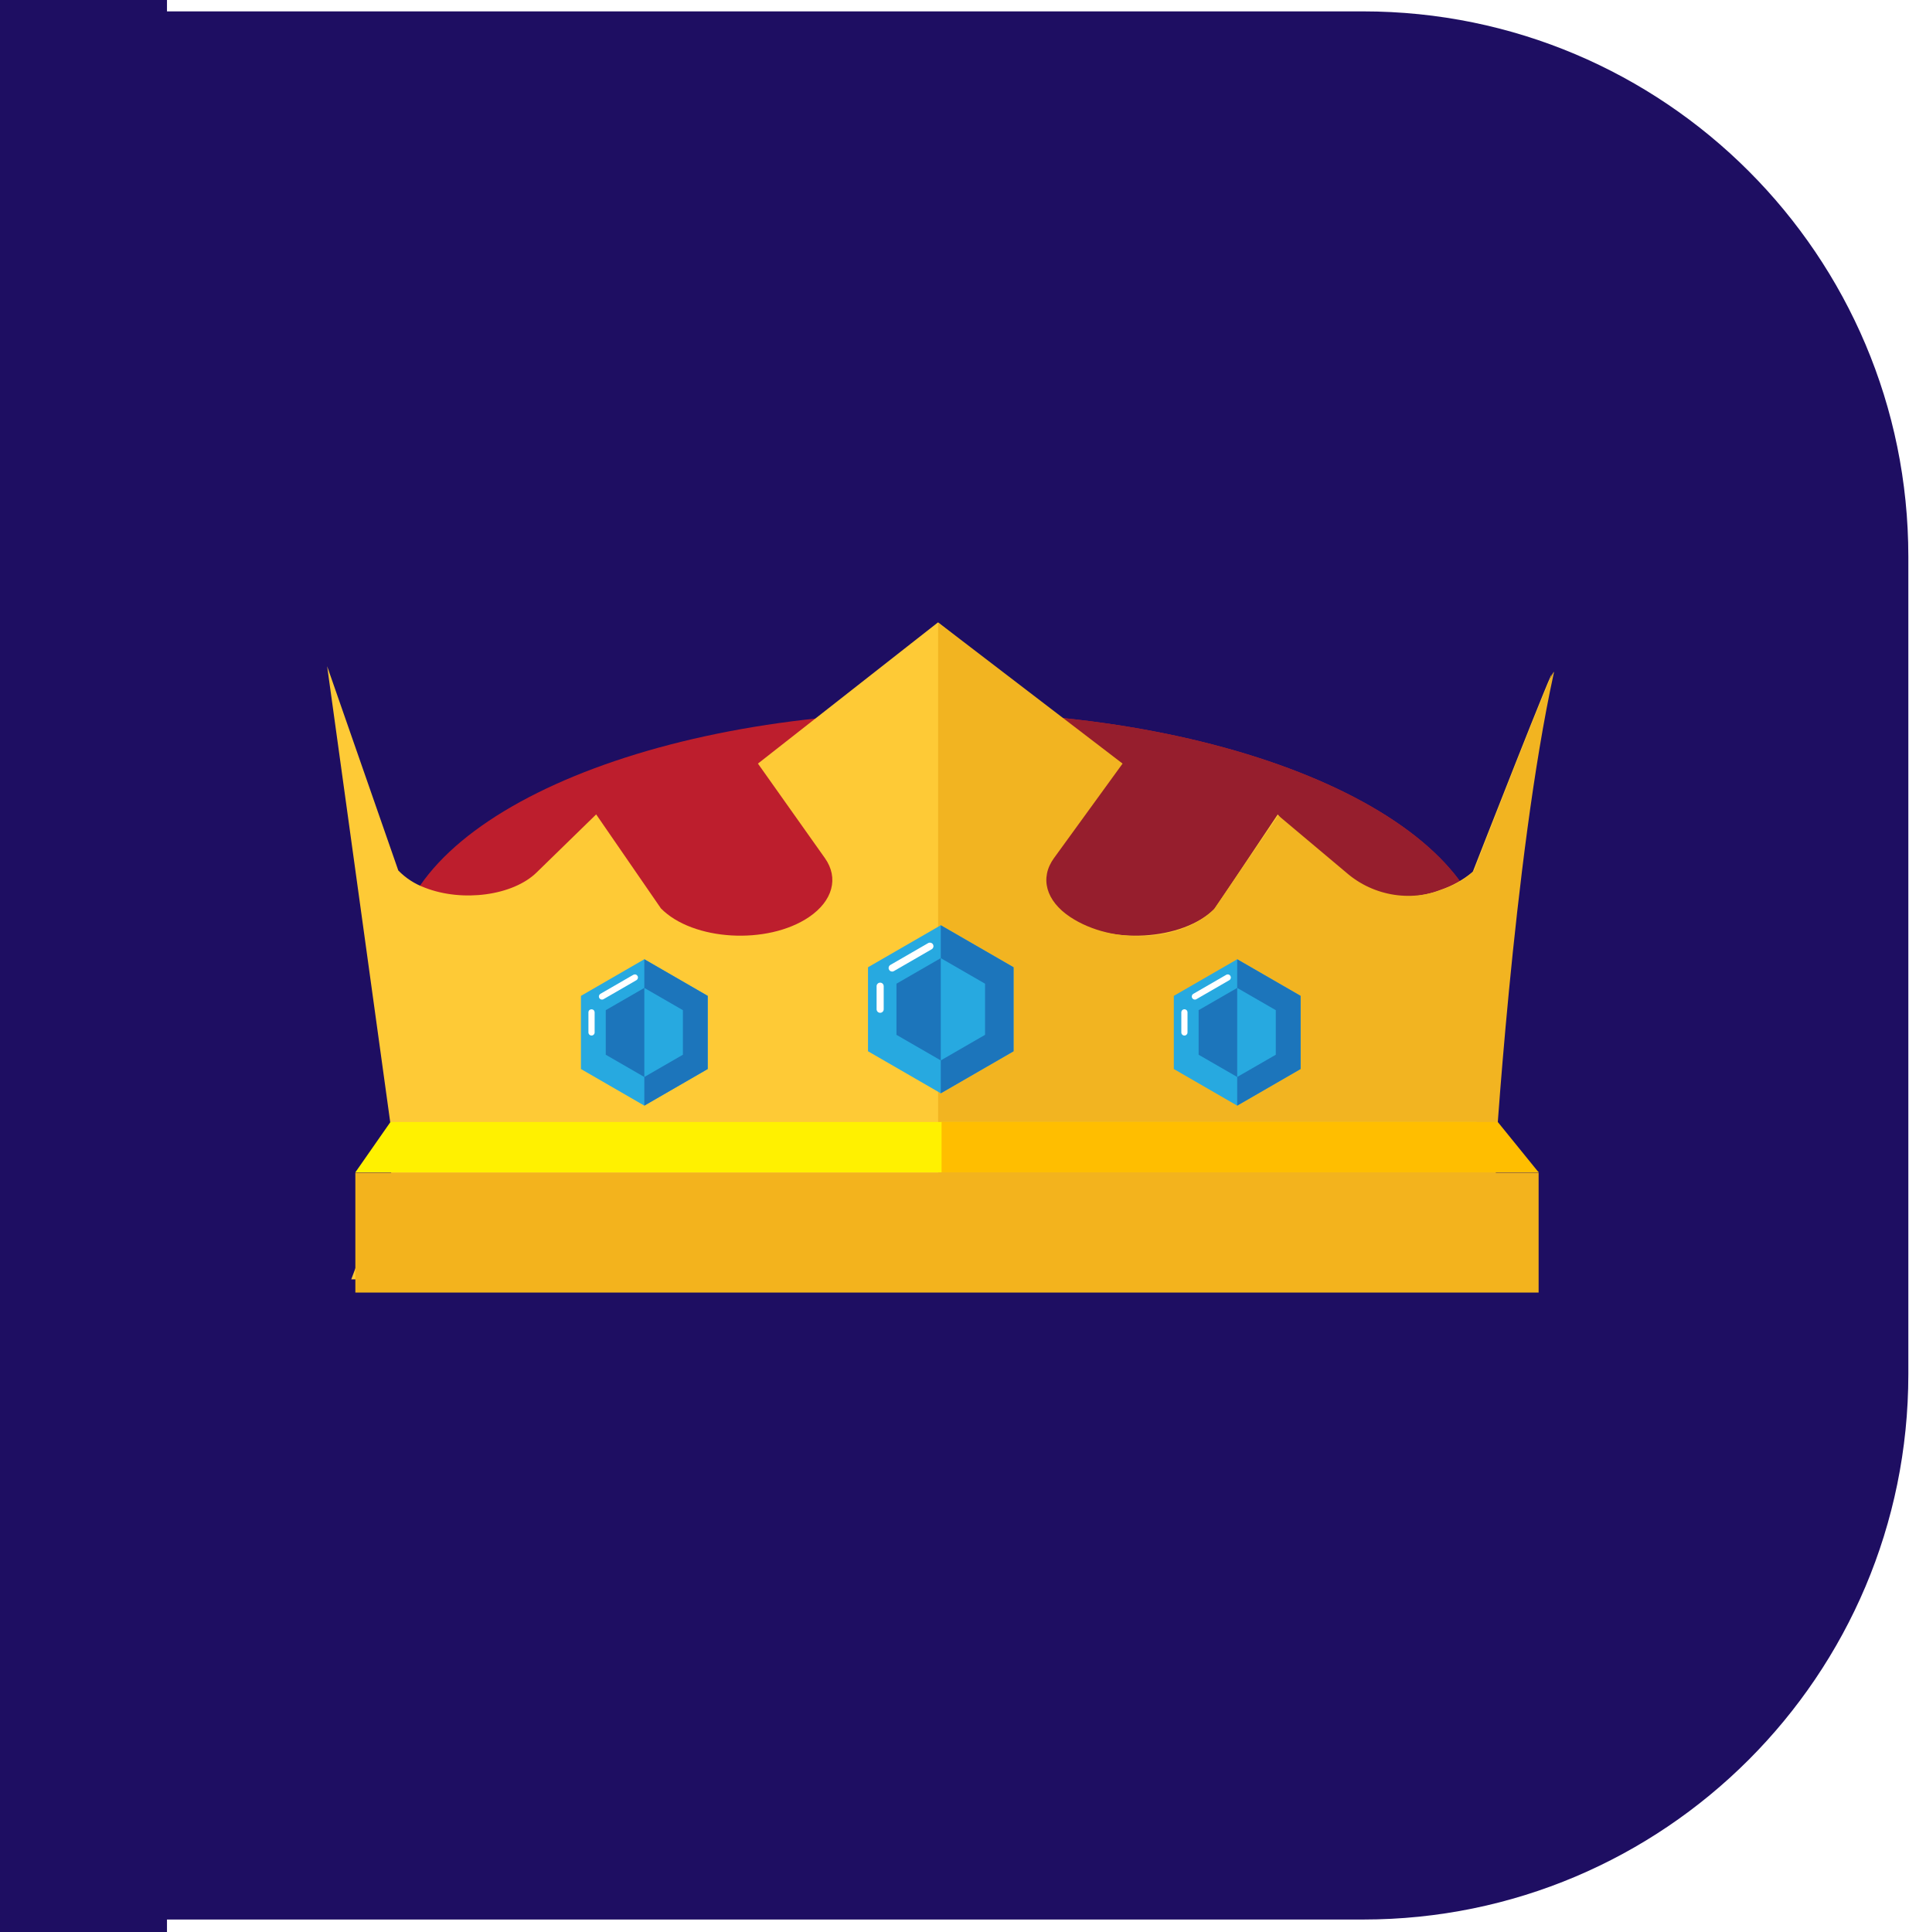
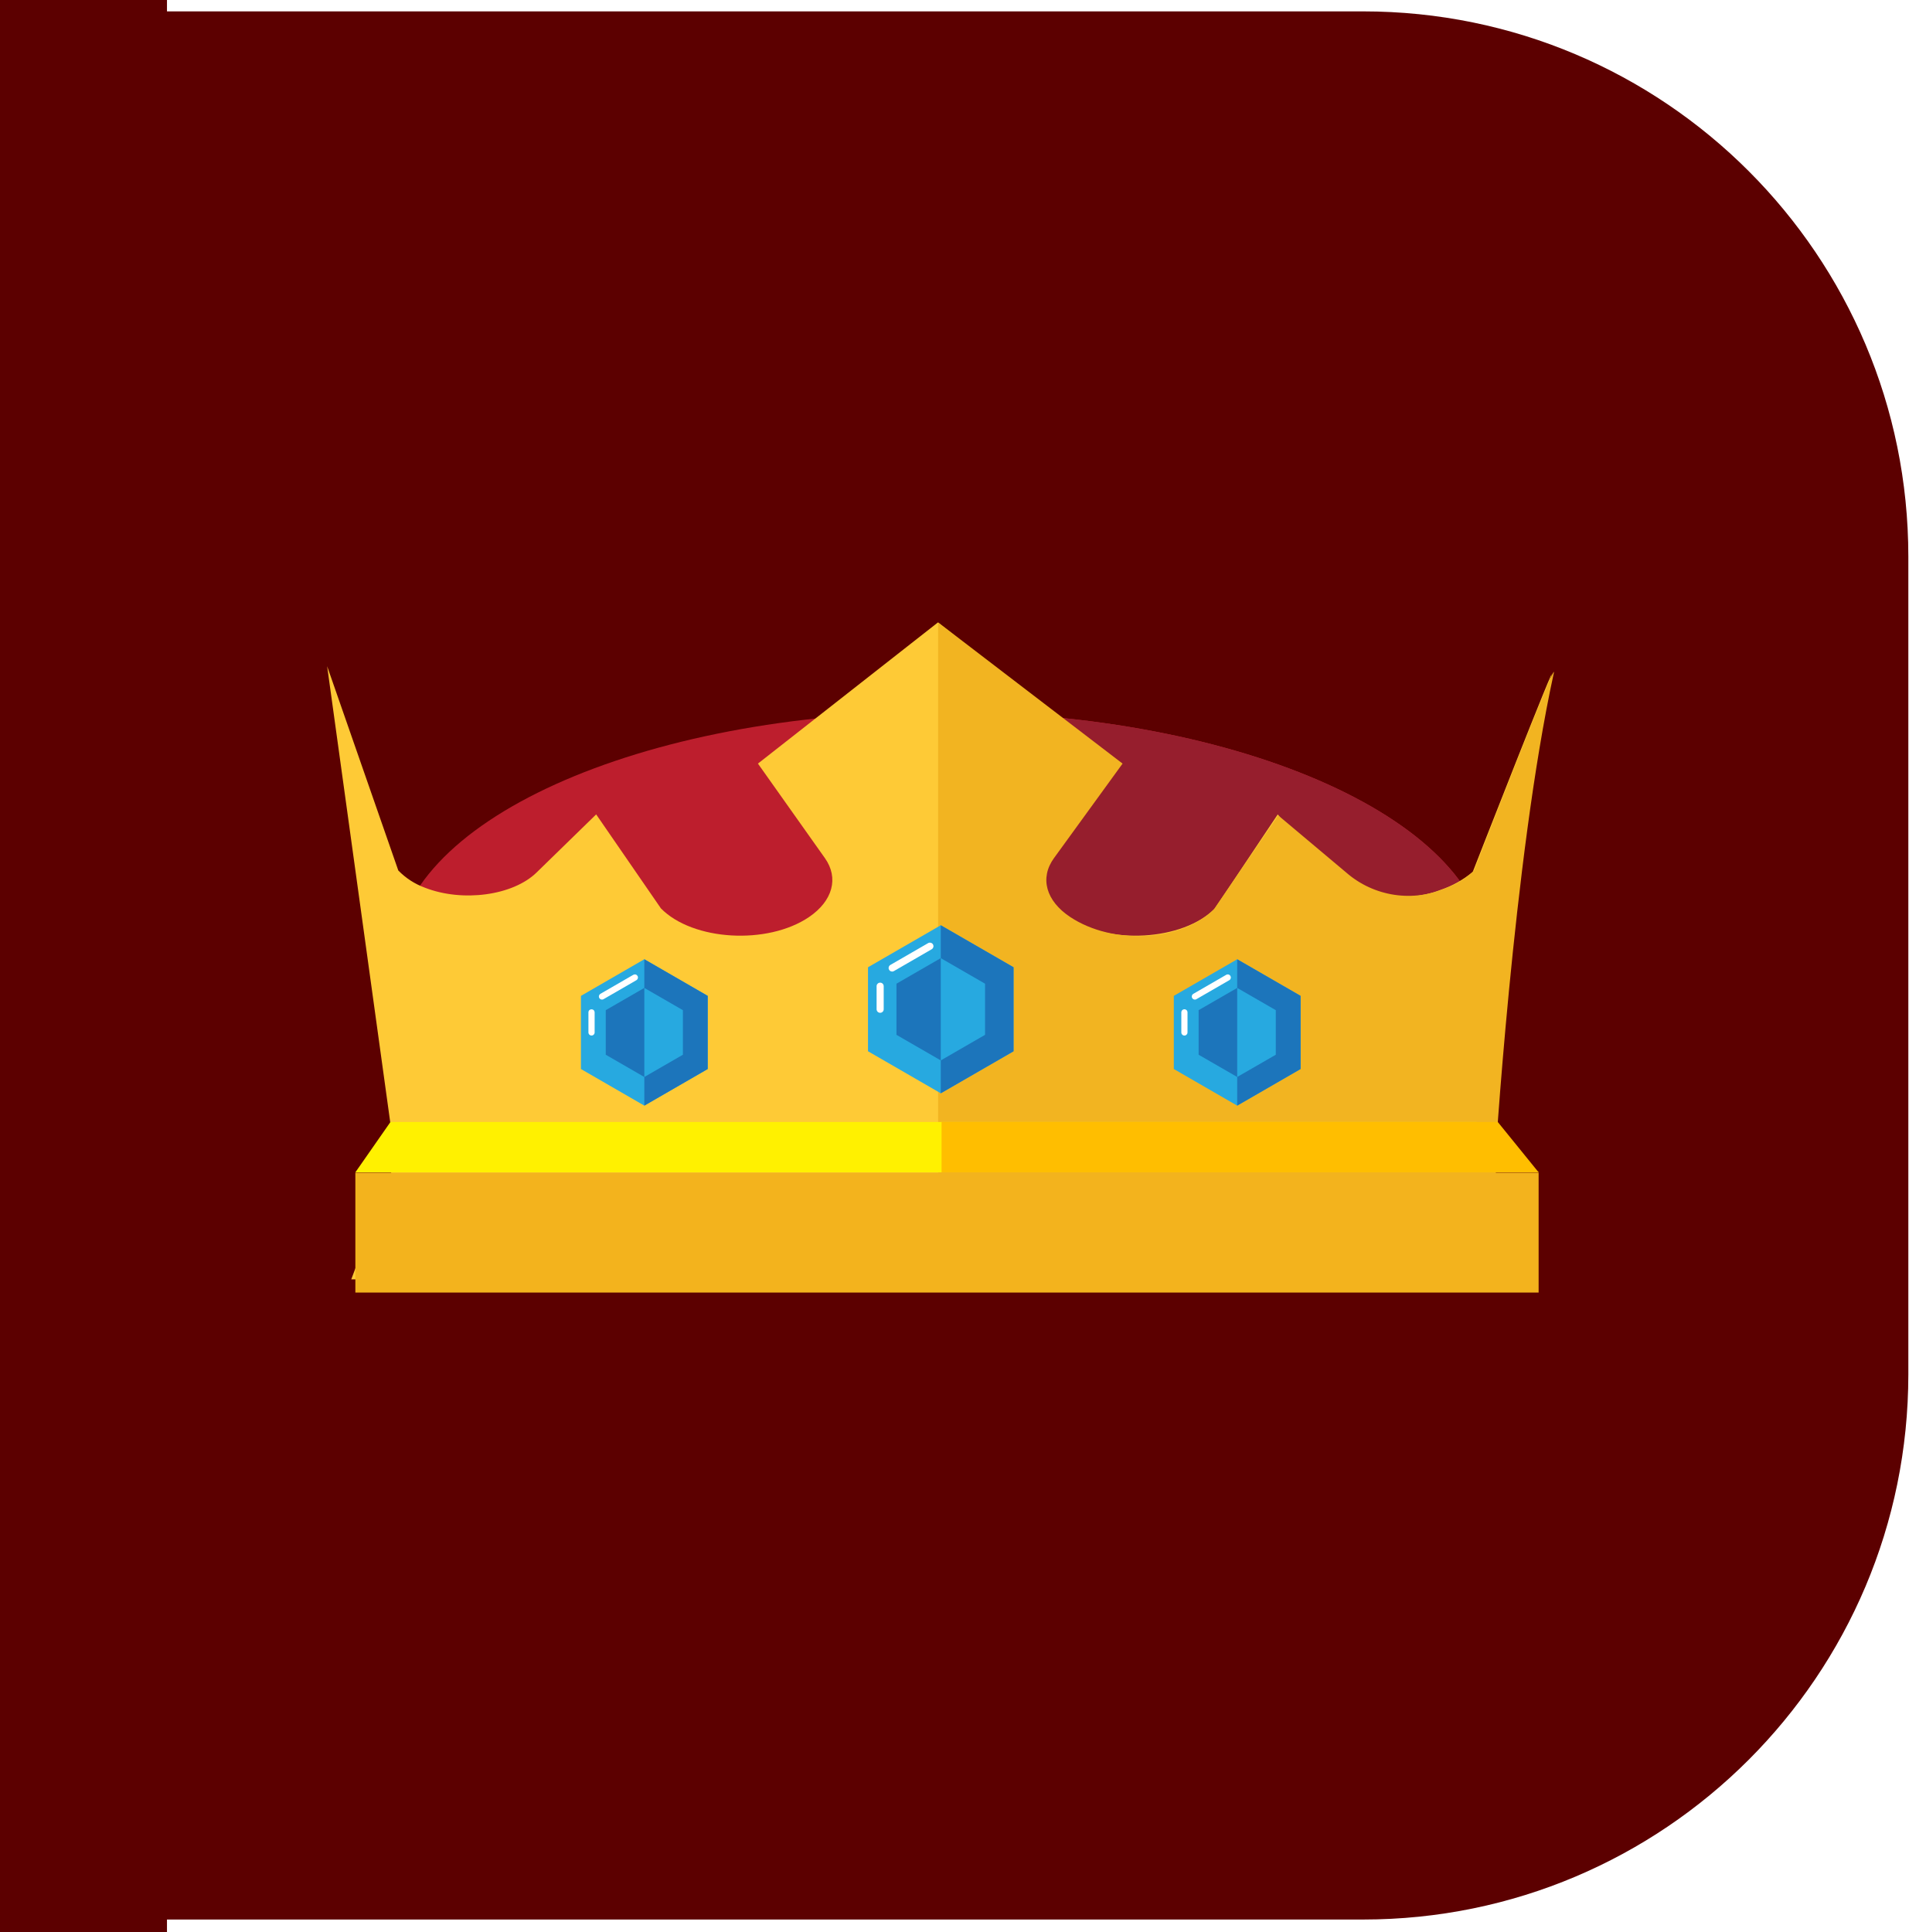
<svg xmlns="http://www.w3.org/2000/svg" width="80" height="81" viewBox="0 0 80 81" fill="none">
  <rect width="80" height="81" fill="#E4E4E4" />
  <rect width="1400" height="2060" transform="translate(-210 -1218.52)" fill="white" />
-   <path d="M0 0.477H57.143C69.766 0.477 80 10.71 80 23.334V57.619C80 70.243 69.766 80.477 57.143 80.477H0V0.477Z" fill="#1E0E62" />
+   <path d="M0 0.477H57.143C69.766 0.477 80 10.71 80 23.334V57.619C80 70.243 69.766 80.477 57.143 80.477H0V0.477Z" fill="#5c0000" />
  <g clip-path="url(#clip0_1762_2495)">
    <path d="M39.472 50.565C52.113 50.565 62.361 45.927 62.361 40.206C62.361 34.485 52.113 29.848 39.472 29.848C26.831 29.848 16.583 34.485 16.583 40.206C16.583 45.927 26.831 50.565 39.472 50.565Z" fill="#BD1E2D" />
    <path d="M62.361 40.206C62.361 34.485 52.113 29.848 39.472 29.848V50.565C52.113 50.565 62.361 45.927 62.361 40.206Z" fill="#961E2D" />
    <path d="M65.009 28.418C65.471 27.008 61.74 36.553 61.74 36.553C61.339 36.888 60.879 37.145 60.383 37.311C58.804 37.928 56.438 37.547 55.447 36.581L53.565 34.144L50.93 38.085C49.596 39.444 46.46 39.627 44.721 38.446C43.726 37.771 43.467 36.809 44.055 35.978L46.863 32.014L39.319 26.096L31.774 32.014L34.582 35.978C35.17 36.809 34.911 37.771 33.916 38.447C32.177 39.627 29.041 39.444 27.707 38.085L24.992 34.144L22.493 36.581C21.503 37.547 19.392 37.834 17.812 37.217C17.391 37.063 17.01 36.817 16.697 36.495L13.714 27.931L16.583 48.669L14.726 53.636H63.911L61.84 49.07V48.842C61.84 48.842 63.377 33.399 65.009 28.418Z" fill="#FECA36" />
    <path d="M61.797 36.495C61.475 36.818 61.084 37.065 60.654 37.217C59.964 37.524 59.199 37.627 58.452 37.515C57.704 37.402 57.004 37.078 56.435 36.581L53.586 34.187L50.886 38.128C49.519 39.487 46.647 39.627 44.865 38.446C43.846 37.771 43.58 36.809 44.183 35.978L47.06 32.014L39.329 26.096V53.636H63.954L62.657 48.99C62.657 48.99 63.434 36.023 65.136 28.226C65.322 27.372 61.797 36.495 61.797 36.495Z" fill="#F2B421" />
    <path d="M64.501 49.151H14.897L16.368 47.041H61.903L64.501 49.151Z" fill="#FFF100" />
    <path d="M64.501 49.151H39.472V47.041H62.79L64.501 49.151Z" fill="#FFBE00" />
    <path d="M39.438 38.791L36.388 40.553V44.075L39.438 45.837L42.489 44.075V40.553L39.438 38.791Z" fill="#27A9E0" />
    <path d="M37.581 43.386V41.242L39.438 40.17L41.295 41.242V43.386L39.438 44.458L37.581 43.386Z" fill="#1C75BB" />
    <path d="M39.438 38.791V45.837L42.489 44.075V40.553L39.438 38.791Z" fill="#1C75BB" />
    <path d="M39.438 40.17V44.458L41.295 43.386V41.242L39.438 40.17Z" fill="#27A9E0" />
    <path d="M37.4 40.733C37.367 40.733 37.336 40.722 37.309 40.702C37.283 40.682 37.265 40.654 37.256 40.623C37.248 40.591 37.25 40.557 37.262 40.527C37.275 40.497 37.297 40.471 37.326 40.455L38.908 39.541C38.942 39.521 38.983 39.515 39.021 39.526C39.059 39.536 39.092 39.561 39.112 39.595C39.131 39.629 39.137 39.67 39.127 39.708C39.116 39.746 39.091 39.779 39.057 39.798L37.474 40.713C37.452 40.726 37.426 40.733 37.4 40.733V40.733Z" fill="white" />
    <path d="M36.897 42.462C36.878 42.462 36.858 42.459 36.84 42.451C36.822 42.444 36.806 42.433 36.792 42.419C36.778 42.405 36.767 42.389 36.76 42.371C36.752 42.352 36.748 42.333 36.748 42.314V41.347C36.748 41.307 36.764 41.269 36.792 41.241C36.82 41.213 36.858 41.198 36.897 41.198C36.937 41.198 36.975 41.213 37.003 41.241C37.031 41.269 37.046 41.307 37.046 41.347V42.314C37.046 42.333 37.042 42.352 37.035 42.371C37.028 42.389 37.017 42.405 37.003 42.419C36.989 42.433 36.972 42.444 36.954 42.451C36.936 42.459 36.917 42.462 36.897 42.462V42.462Z" fill="white" />
    <path d="M51.865 40.218L49.208 41.752V44.819L51.865 46.354L54.522 44.819V41.752L51.865 40.218Z" fill="#27A9E0" />
    <path d="M50.248 44.22V42.352L51.865 41.419L53.483 42.352V44.22L51.865 45.153L50.248 44.22Z" fill="#1C75BB" />
    <path d="M51.865 40.218V46.354L54.522 44.819V41.752L51.865 40.218Z" fill="#1C75BB" />
    <path d="M51.865 41.419V45.153L53.483 44.22V42.352L51.865 41.419Z" fill="#27A9E0" />
    <path d="M50.091 41.909C50.062 41.909 50.034 41.899 50.012 41.882C49.989 41.865 49.973 41.84 49.965 41.813C49.958 41.785 49.96 41.756 49.971 41.729C49.981 41.703 50.001 41.681 50.026 41.667L51.404 40.87C51.419 40.862 51.435 40.856 51.452 40.854C51.469 40.851 51.486 40.852 51.503 40.857C51.519 40.861 51.535 40.869 51.548 40.879C51.562 40.89 51.573 40.903 51.582 40.917C51.59 40.932 51.596 40.949 51.598 40.965C51.6 40.983 51.599 41 51.595 41.016C51.59 41.033 51.582 41.048 51.572 41.062C51.562 41.075 51.548 41.087 51.534 41.095L50.155 41.891C50.136 41.903 50.113 41.909 50.091 41.909Z" fill="white" />
    <path d="M49.653 43.416C49.636 43.416 49.619 43.412 49.603 43.406C49.587 43.399 49.573 43.39 49.561 43.377C49.549 43.365 49.539 43.351 49.533 43.336C49.526 43.32 49.523 43.303 49.523 43.286V42.444C49.523 42.409 49.537 42.376 49.561 42.352C49.585 42.328 49.618 42.314 49.653 42.314C49.687 42.314 49.72 42.328 49.744 42.352C49.769 42.376 49.782 42.409 49.782 42.444V43.286C49.782 43.303 49.779 43.32 49.773 43.336C49.766 43.351 49.756 43.365 49.744 43.377C49.732 43.39 49.718 43.399 49.702 43.406C49.687 43.412 49.67 43.416 49.653 43.416V43.416Z" fill="white" />
    <path d="M27.011 40.217L24.354 41.752V44.819L27.011 46.354L29.668 44.819V41.752L27.011 40.217Z" fill="#27A9E0" />
    <path d="M25.394 44.22V42.352L27.011 41.419L28.628 42.352V44.22L27.011 45.153L25.394 44.22Z" fill="#1C75BB" />
    <path d="M27.011 40.217V46.354L29.668 44.819V41.752L27.011 40.217Z" fill="#1C75BB" />
    <path d="M27.011 41.419V45.153L28.628 44.22V42.352L27.011 41.419Z" fill="#27A9E0" />
    <path d="M25.236 41.908C25.207 41.908 25.18 41.899 25.157 41.882C25.134 41.864 25.118 41.84 25.11 41.812C25.103 41.785 25.105 41.755 25.116 41.729C25.127 41.703 25.146 41.681 25.171 41.666L26.549 40.87C26.579 40.853 26.614 40.848 26.648 40.857C26.681 40.866 26.709 40.888 26.726 40.917C26.744 40.947 26.748 40.983 26.739 41.016C26.73 41.049 26.709 41.077 26.679 41.095L25.301 41.891C25.281 41.902 25.259 41.908 25.236 41.908V41.908Z" fill="white" />
    <path d="M24.798 43.415C24.781 43.415 24.764 43.412 24.748 43.405C24.733 43.399 24.718 43.389 24.706 43.377C24.694 43.365 24.684 43.351 24.678 43.335C24.672 43.319 24.668 43.303 24.668 43.285V42.443C24.668 42.409 24.682 42.376 24.706 42.352C24.731 42.328 24.764 42.315 24.798 42.315C24.832 42.315 24.865 42.328 24.889 42.352C24.914 42.376 24.927 42.409 24.928 42.443V43.285C24.928 43.303 24.924 43.319 24.918 43.335C24.911 43.351 24.902 43.365 24.89 43.377C24.878 43.389 24.863 43.399 24.848 43.405C24.832 43.412 24.815 43.415 24.798 43.415V43.415Z" fill="white" />
    <path d="M64.501 49.164H14.897V54.191H64.501V49.164Z" fill="#F3B31D" />
  </g>
-   <rect y="-989" width="7" height="1625" fill="#1E0E62" />
+   <rect y="-989" width="7" height="1625" fill="#5c0000" />
  <defs>
    <clipPath id="clip0_1762_2495">
      <rect width="51.429" height="28.571" fill="white" transform="translate(13.7144 25.8579)" />
    </clipPath>
  </defs>
</svg>
